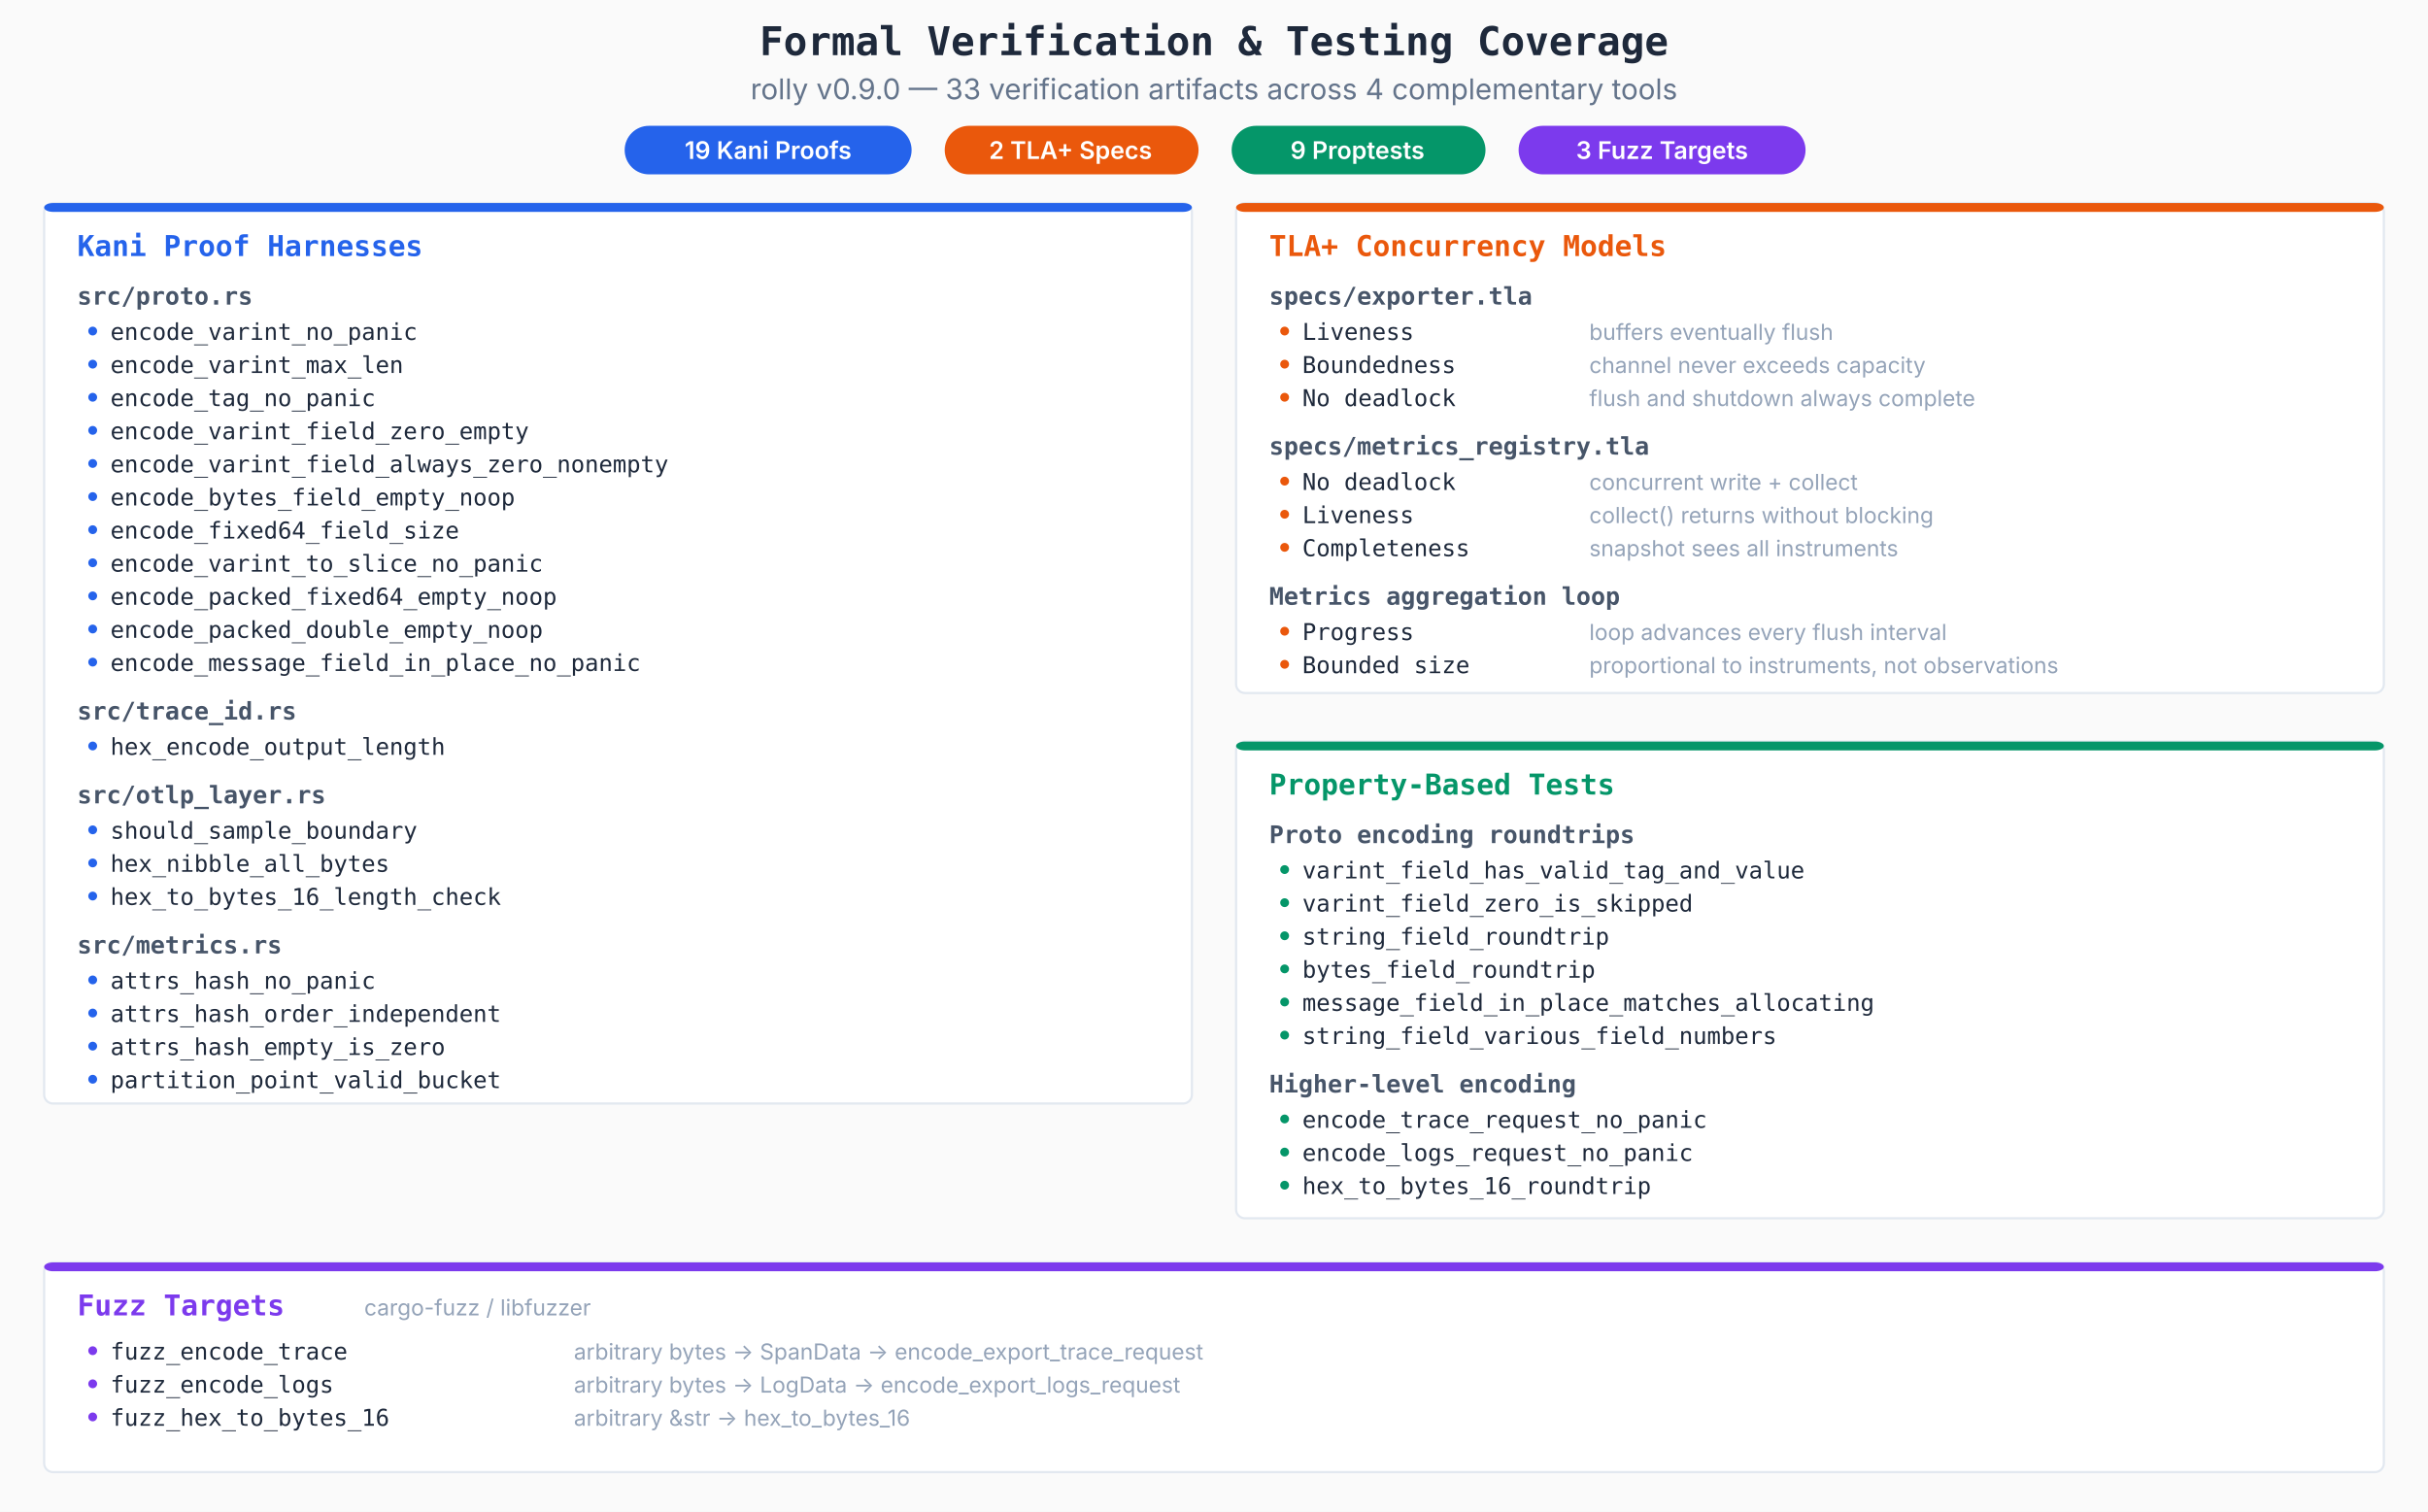
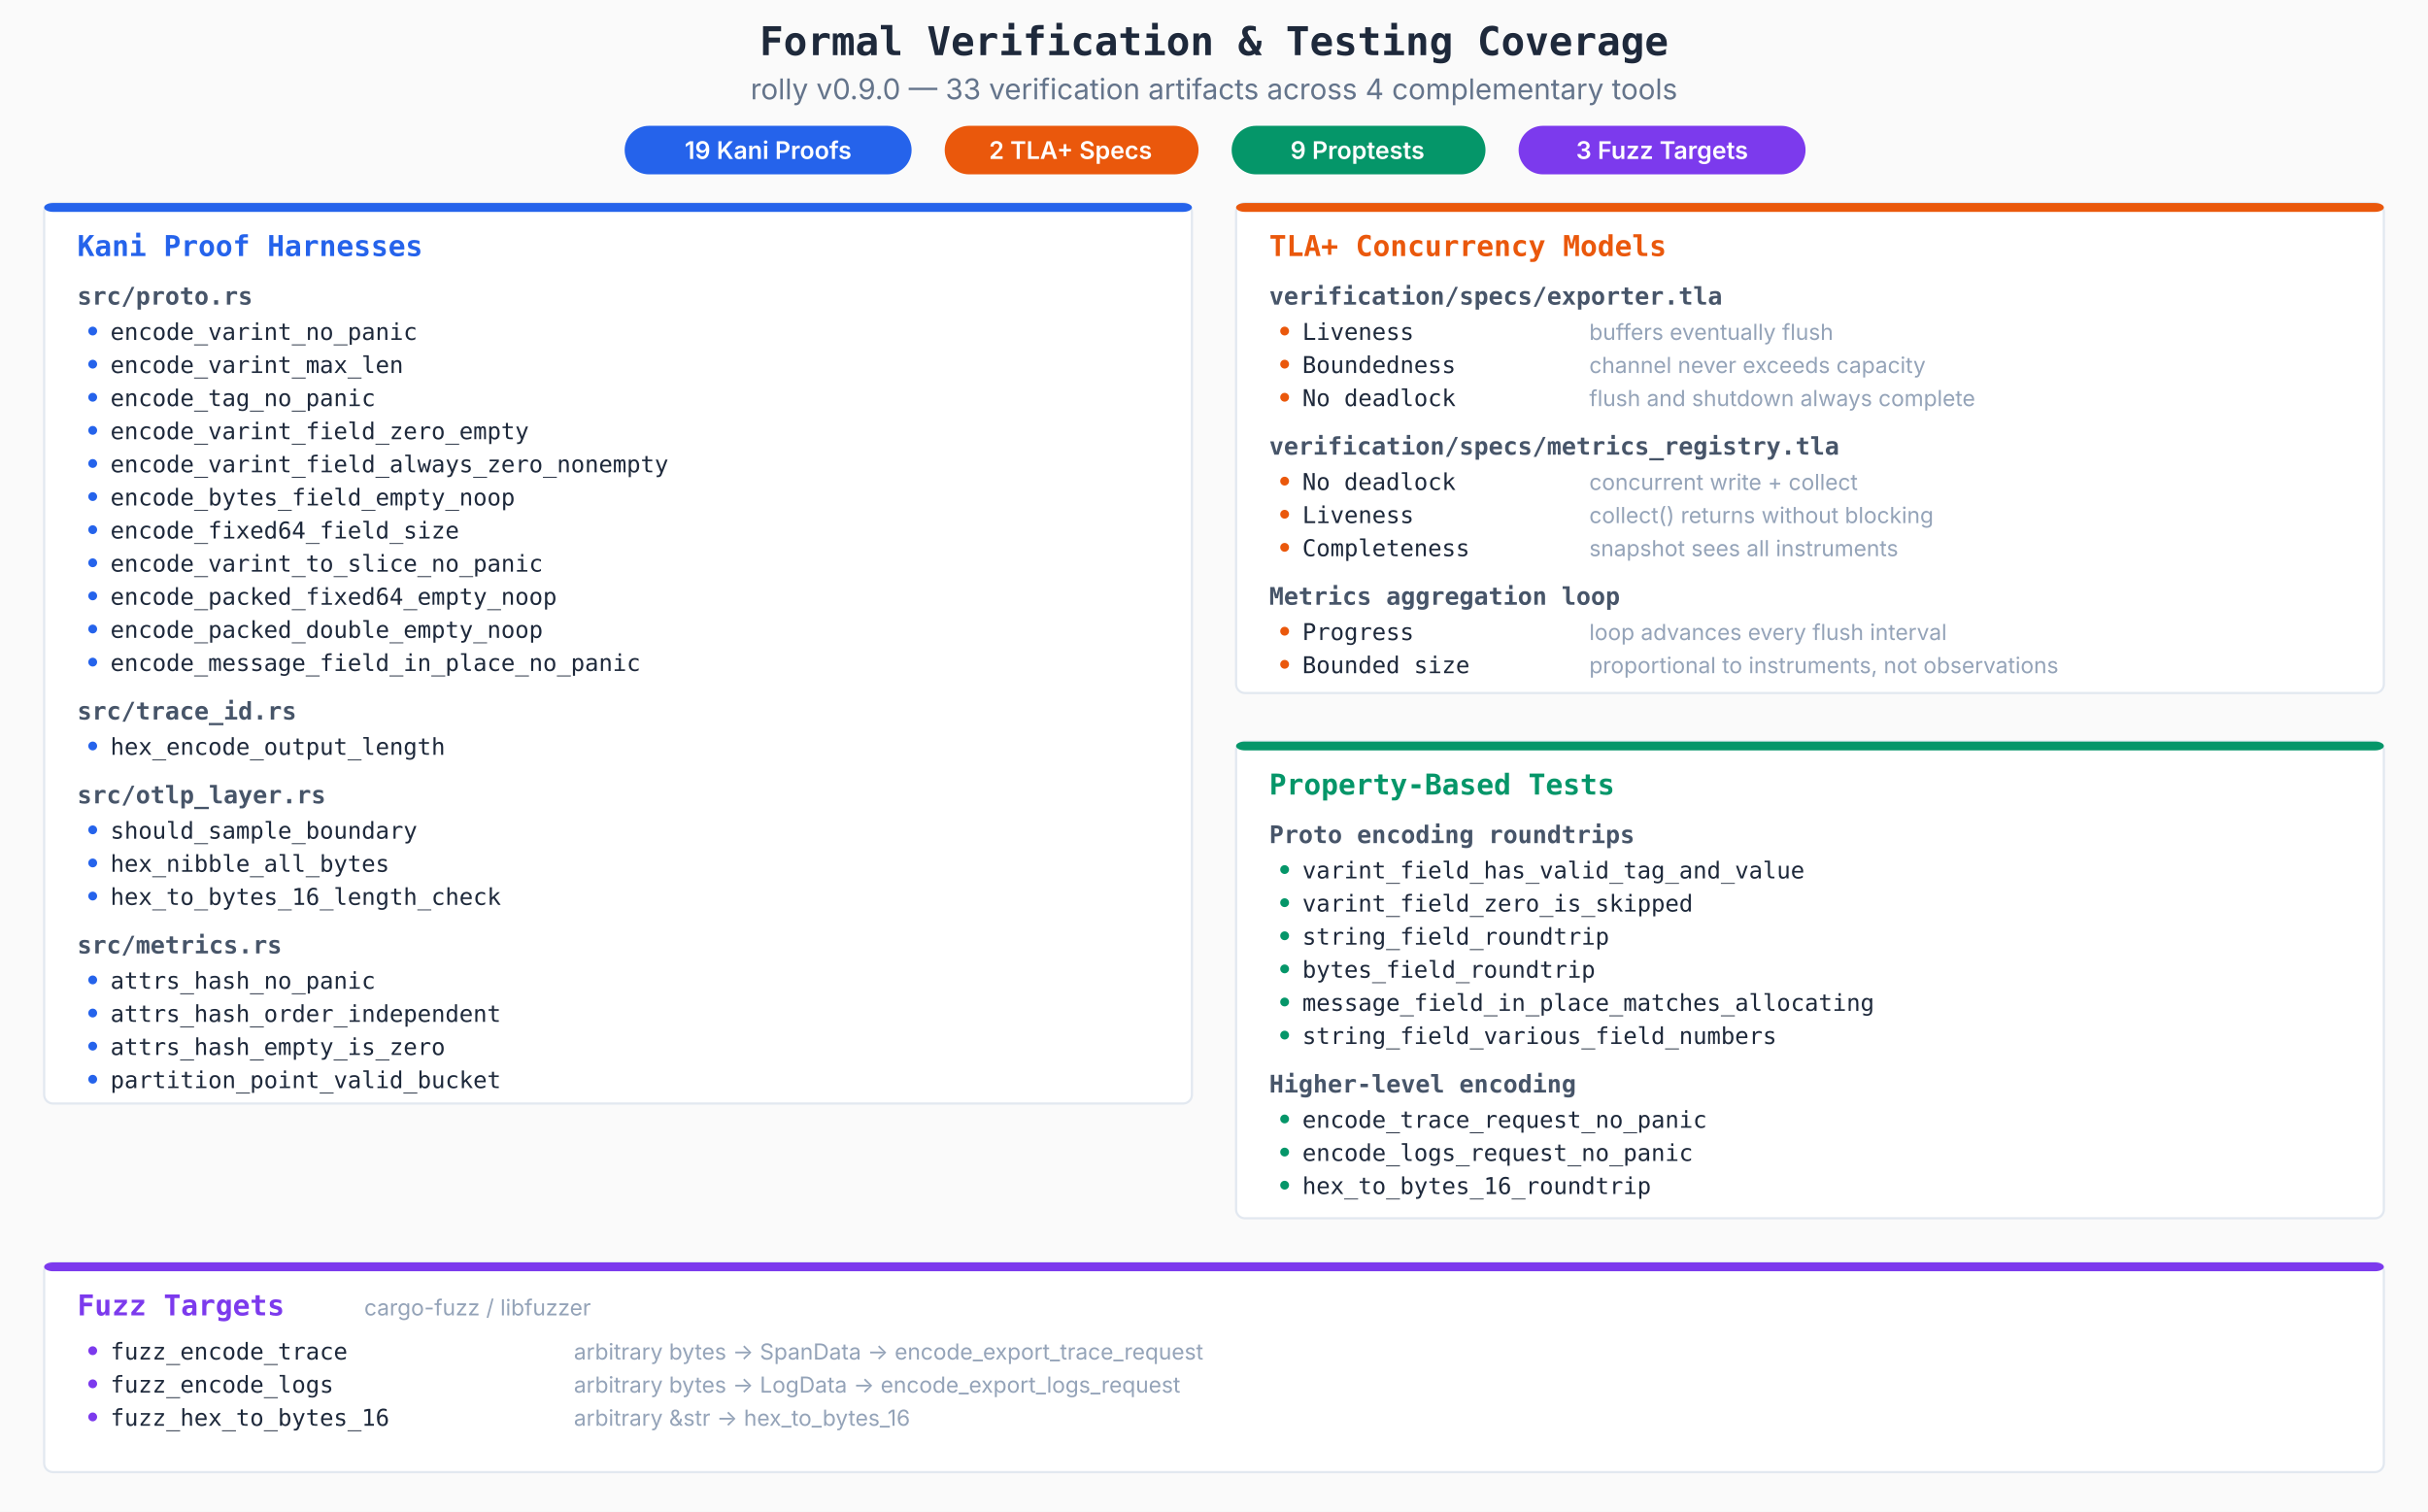
<svg xmlns="http://www.w3.org/2000/svg" width="1100" height="685" viewBox="0 0 1100 685">
  <style>
    .title { font: bold 18px monospace; fill: #1e293b; }
    .subtitle { font: 13px system-ui, -apple-system, sans-serif; fill: #64748b; }
    .card-title { font: bold 13px monospace; }
    .file-hdr { font: bold 11px monospace; fill: #475569; }
    .item { font: 10.5px monospace; fill: #1e293b; }
    .desc { font: 10px system-ui, -apple-system, sans-serif; fill: #94a3b8; }
    .badge { font: 600 11px system-ui, -apple-system, sans-serif; fill: white; }
  </style>
  <rect width="1100" height="685" fill="#fafafa" />
  <text x="550" y="25" text-anchor="middle" class="title">Formal Verification &amp; Testing Coverage</text>
  <text x="550" y="45" text-anchor="middle" class="subtitle">rolly v0.9.0 — 33 verification artifacts across 4 complementary tools</text>
  <g transform="translate(283,57)">
    <rect width="130" height="22" rx="11" fill="#2563eb" />
    <text x="65" y="15" text-anchor="middle" class="badge">19 Kani Proofs</text>
    <rect x="145" width="115" height="22" rx="11" fill="#ea580c" />
    <text x="202" y="15" text-anchor="middle" class="badge">2 TLA+ Specs</text>
    <rect x="275" width="115" height="22" rx="11" fill="#059669" />
    <text x="332" y="15" text-anchor="middle" class="badge">9 Proptests</text>
    <rect x="405" width="130" height="22" rx="11" fill="#7c3aed" />
    <text x="470" y="15" text-anchor="middle" class="badge">3 Fuzz Targets</text>
  </g>
  <g transform="translate(20,92)">
    <rect width="520" height="408" rx="4" fill="#fff" stroke="#e2e8f0" stroke-width="1" />
    <rect width="520" height="4" rx="4" fill="#2563eb" />
    <text x="15" y="24" class="card-title" fill="#2563eb">Kani Proof Harnesses</text>
    <text x="15" y="46" class="file-hdr">src/proto.rs</text>
    <circle cx="22" cy="58" r="2" fill="#2563eb" />
    <text x="30" y="62" class="item">encode_varint_no_panic</text>
    <circle cx="22" cy="73" r="2" fill="#2563eb" />
    <text x="30" y="77" class="item">encode_varint_max_len</text>
    <circle cx="22" cy="88" r="2" fill="#2563eb" />
    <text x="30" y="92" class="item">encode_tag_no_panic</text>
    <circle cx="22" cy="103" r="2" fill="#2563eb" />
    <text x="30" y="107" class="item">encode_varint_field_zero_empty</text>
    <circle cx="22" cy="118" r="2" fill="#2563eb" />
    <text x="30" y="122" class="item">encode_varint_field_always_zero_nonempty</text>
    <circle cx="22" cy="133" r="2" fill="#2563eb" />
    <text x="30" y="137" class="item">encode_bytes_field_empty_noop</text>
    <circle cx="22" cy="148" r="2" fill="#2563eb" />
    <text x="30" y="152" class="item">encode_fixed64_field_size</text>
    <circle cx="22" cy="163" r="2" fill="#2563eb" />
    <text x="30" y="167" class="item">encode_varint_to_slice_no_panic</text>
    <circle cx="22" cy="178" r="2" fill="#2563eb" />
    <text x="30" y="182" class="item">encode_packed_fixed64_empty_noop</text>
    <circle cx="22" cy="193" r="2" fill="#2563eb" />
    <text x="30" y="197" class="item">encode_packed_double_empty_noop</text>
    <circle cx="22" cy="208" r="2" fill="#2563eb" />
    <text x="30" y="212" class="item">encode_message_field_in_place_no_panic</text>
    <text x="15" y="234" class="file-hdr">src/trace_id.rs</text>
    <circle cx="22" cy="246" r="2" fill="#2563eb" />
    <text x="30" y="250" class="item">hex_encode_output_length</text>
    <text x="15" y="272" class="file-hdr">src/otlp_layer.rs</text>
    <circle cx="22" cy="284" r="2" fill="#2563eb" />
    <text x="30" y="288" class="item">should_sample_boundary</text>
    <circle cx="22" cy="299" r="2" fill="#2563eb" />
    <text x="30" y="303" class="item">hex_nibble_all_bytes</text>
    <circle cx="22" cy="314" r="2" fill="#2563eb" />
    <text x="30" y="318" class="item">hex_to_bytes_16_length_check</text>
    <text x="15" y="340" class="file-hdr">src/metrics.rs</text>
    <circle cx="22" cy="352" r="2" fill="#2563eb" />
    <text x="30" y="356" class="item">attrs_hash_no_panic</text>
    <circle cx="22" cy="367" r="2" fill="#2563eb" />
    <text x="30" y="371" class="item">attrs_hash_order_independent</text>
    <circle cx="22" cy="382" r="2" fill="#2563eb" />
    <text x="30" y="386" class="item">attrs_hash_empty_is_zero</text>
    <circle cx="22" cy="397" r="2" fill="#2563eb" />
    <text x="30" y="401" class="item">partition_point_valid_bucket</text>
  </g>
  <g transform="translate(560,92)">
    <rect width="520" height="222" rx="4" fill="#fff" stroke="#e2e8f0" stroke-width="1" />
    <rect width="520" height="4" rx="4" fill="#ea580c" />
    <text x="15" y="24" class="card-title" fill="#ea580c">TLA+ Concurrency Models</text>
-     <text x="15" y="46" class="file-hdr">specs/exporter.tla</text>
+     <text x="15" y="46" class="file-hdr">verification/specs/exporter.tla</text>
    <circle cx="22" cy="58" r="2" fill="#ea580c" />
    <text x="30" y="62" class="item">Liveness</text>
    <text x="160" y="62" class="desc">buffers eventually flush</text>
    <circle cx="22" cy="73" r="2" fill="#ea580c" />
    <text x="30" y="77" class="item">Boundedness</text>
    <text x="160" y="77" class="desc">channel never exceeds capacity</text>
    <circle cx="22" cy="88" r="2" fill="#ea580c" />
    <text x="30" y="92" class="item">No deadlock</text>
    <text x="160" y="92" class="desc">flush and shutdown always complete</text>
-     <text x="15" y="114" class="file-hdr">specs/metrics_registry.tla</text>
+     <text x="15" y="114" class="file-hdr">verification/specs/metrics_registry.tla</text>
    <circle cx="22" cy="126" r="2" fill="#ea580c" />
    <text x="30" y="130" class="item">No deadlock</text>
    <text x="160" y="130" class="desc">concurrent write + collect</text>
    <circle cx="22" cy="141" r="2" fill="#ea580c" />
    <text x="30" y="145" class="item">Liveness</text>
    <text x="160" y="145" class="desc">collect() returns without blocking</text>
    <circle cx="22" cy="156" r="2" fill="#ea580c" />
    <text x="30" y="160" class="item">Completeness</text>
    <text x="160" y="160" class="desc">snapshot sees all instruments</text>
    <text x="15" y="182" class="file-hdr">Metrics aggregation loop</text>
    <circle cx="22" cy="194" r="2" fill="#ea580c" />
    <text x="30" y="198" class="item">Progress</text>
    <text x="160" y="198" class="desc">loop advances every flush interval</text>
    <circle cx="22" cy="209" r="2" fill="#ea580c" />
    <text x="30" y="213" class="item">Bounded size</text>
    <text x="160" y="213" class="desc">proportional to instruments, not observations</text>
  </g>
  <g transform="translate(560,336)">
    <rect width="520" height="216" rx="4" fill="#fff" stroke="#e2e8f0" stroke-width="1" />
    <rect width="520" height="4" rx="4" fill="#059669" />
    <text x="15" y="24" class="card-title" fill="#059669">Property-Based Tests</text>
    <text x="15" y="46" class="file-hdr">Proto encoding roundtrips</text>
    <circle cx="22" cy="58" r="2" fill="#059669" />
    <text x="30" y="62" class="item">varint_field_has_valid_tag_and_value</text>
    <circle cx="22" cy="73" r="2" fill="#059669" />
    <text x="30" y="77" class="item">varint_field_zero_is_skipped</text>
    <circle cx="22" cy="88" r="2" fill="#059669" />
    <text x="30" y="92" class="item">string_field_roundtrip</text>
    <circle cx="22" cy="103" r="2" fill="#059669" />
    <text x="30" y="107" class="item">bytes_field_roundtrip</text>
    <circle cx="22" cy="118" r="2" fill="#059669" />
    <text x="30" y="122" class="item">message_field_in_place_matches_allocating</text>
    <circle cx="22" cy="133" r="2" fill="#059669" />
    <text x="30" y="137" class="item">string_field_various_field_numbers</text>
    <text x="15" y="159" class="file-hdr">Higher-level encoding</text>
    <circle cx="22" cy="171" r="2" fill="#059669" />
    <text x="30" y="175" class="item">encode_trace_request_no_panic</text>
    <circle cx="22" cy="186" r="2" fill="#059669" />
    <text x="30" y="190" class="item">encode_logs_request_no_panic</text>
    <circle cx="22" cy="201" r="2" fill="#059669" />
    <text x="30" y="205" class="item">hex_to_bytes_16_roundtrip</text>
  </g>
  <g transform="translate(20,572)">
    <rect width="1060" height="95" rx="4" fill="#fff" stroke="#e2e8f0" stroke-width="1" />
    <rect width="1060" height="4" rx="4" fill="#7c3aed" />
    <text x="15" y="24" class="card-title" fill="#7c3aed">Fuzz Targets</text>
    <text x="145" y="24" class="desc">cargo-fuzz / libfuzzer</text>
    <circle cx="22" cy="40" r="2" fill="#7c3aed" />
    <text x="30" y="44" class="item">fuzz_encode_trace</text>
    <text x="240" y="44" class="desc">arbitrary bytes → SpanData → encode_export_trace_request</text>
    <circle cx="22" cy="55" r="2" fill="#7c3aed" />
    <text x="30" y="59" class="item">fuzz_encode_logs</text>
    <text x="240" y="59" class="desc">arbitrary bytes → LogData → encode_export_logs_request</text>
    <circle cx="22" cy="70" r="2" fill="#7c3aed" />
    <text x="30" y="74" class="item">fuzz_hex_to_bytes_16</text>
    <text x="240" y="74" class="desc">arbitrary &amp;str → hex_to_bytes_16</text>
  </g>
</svg>
